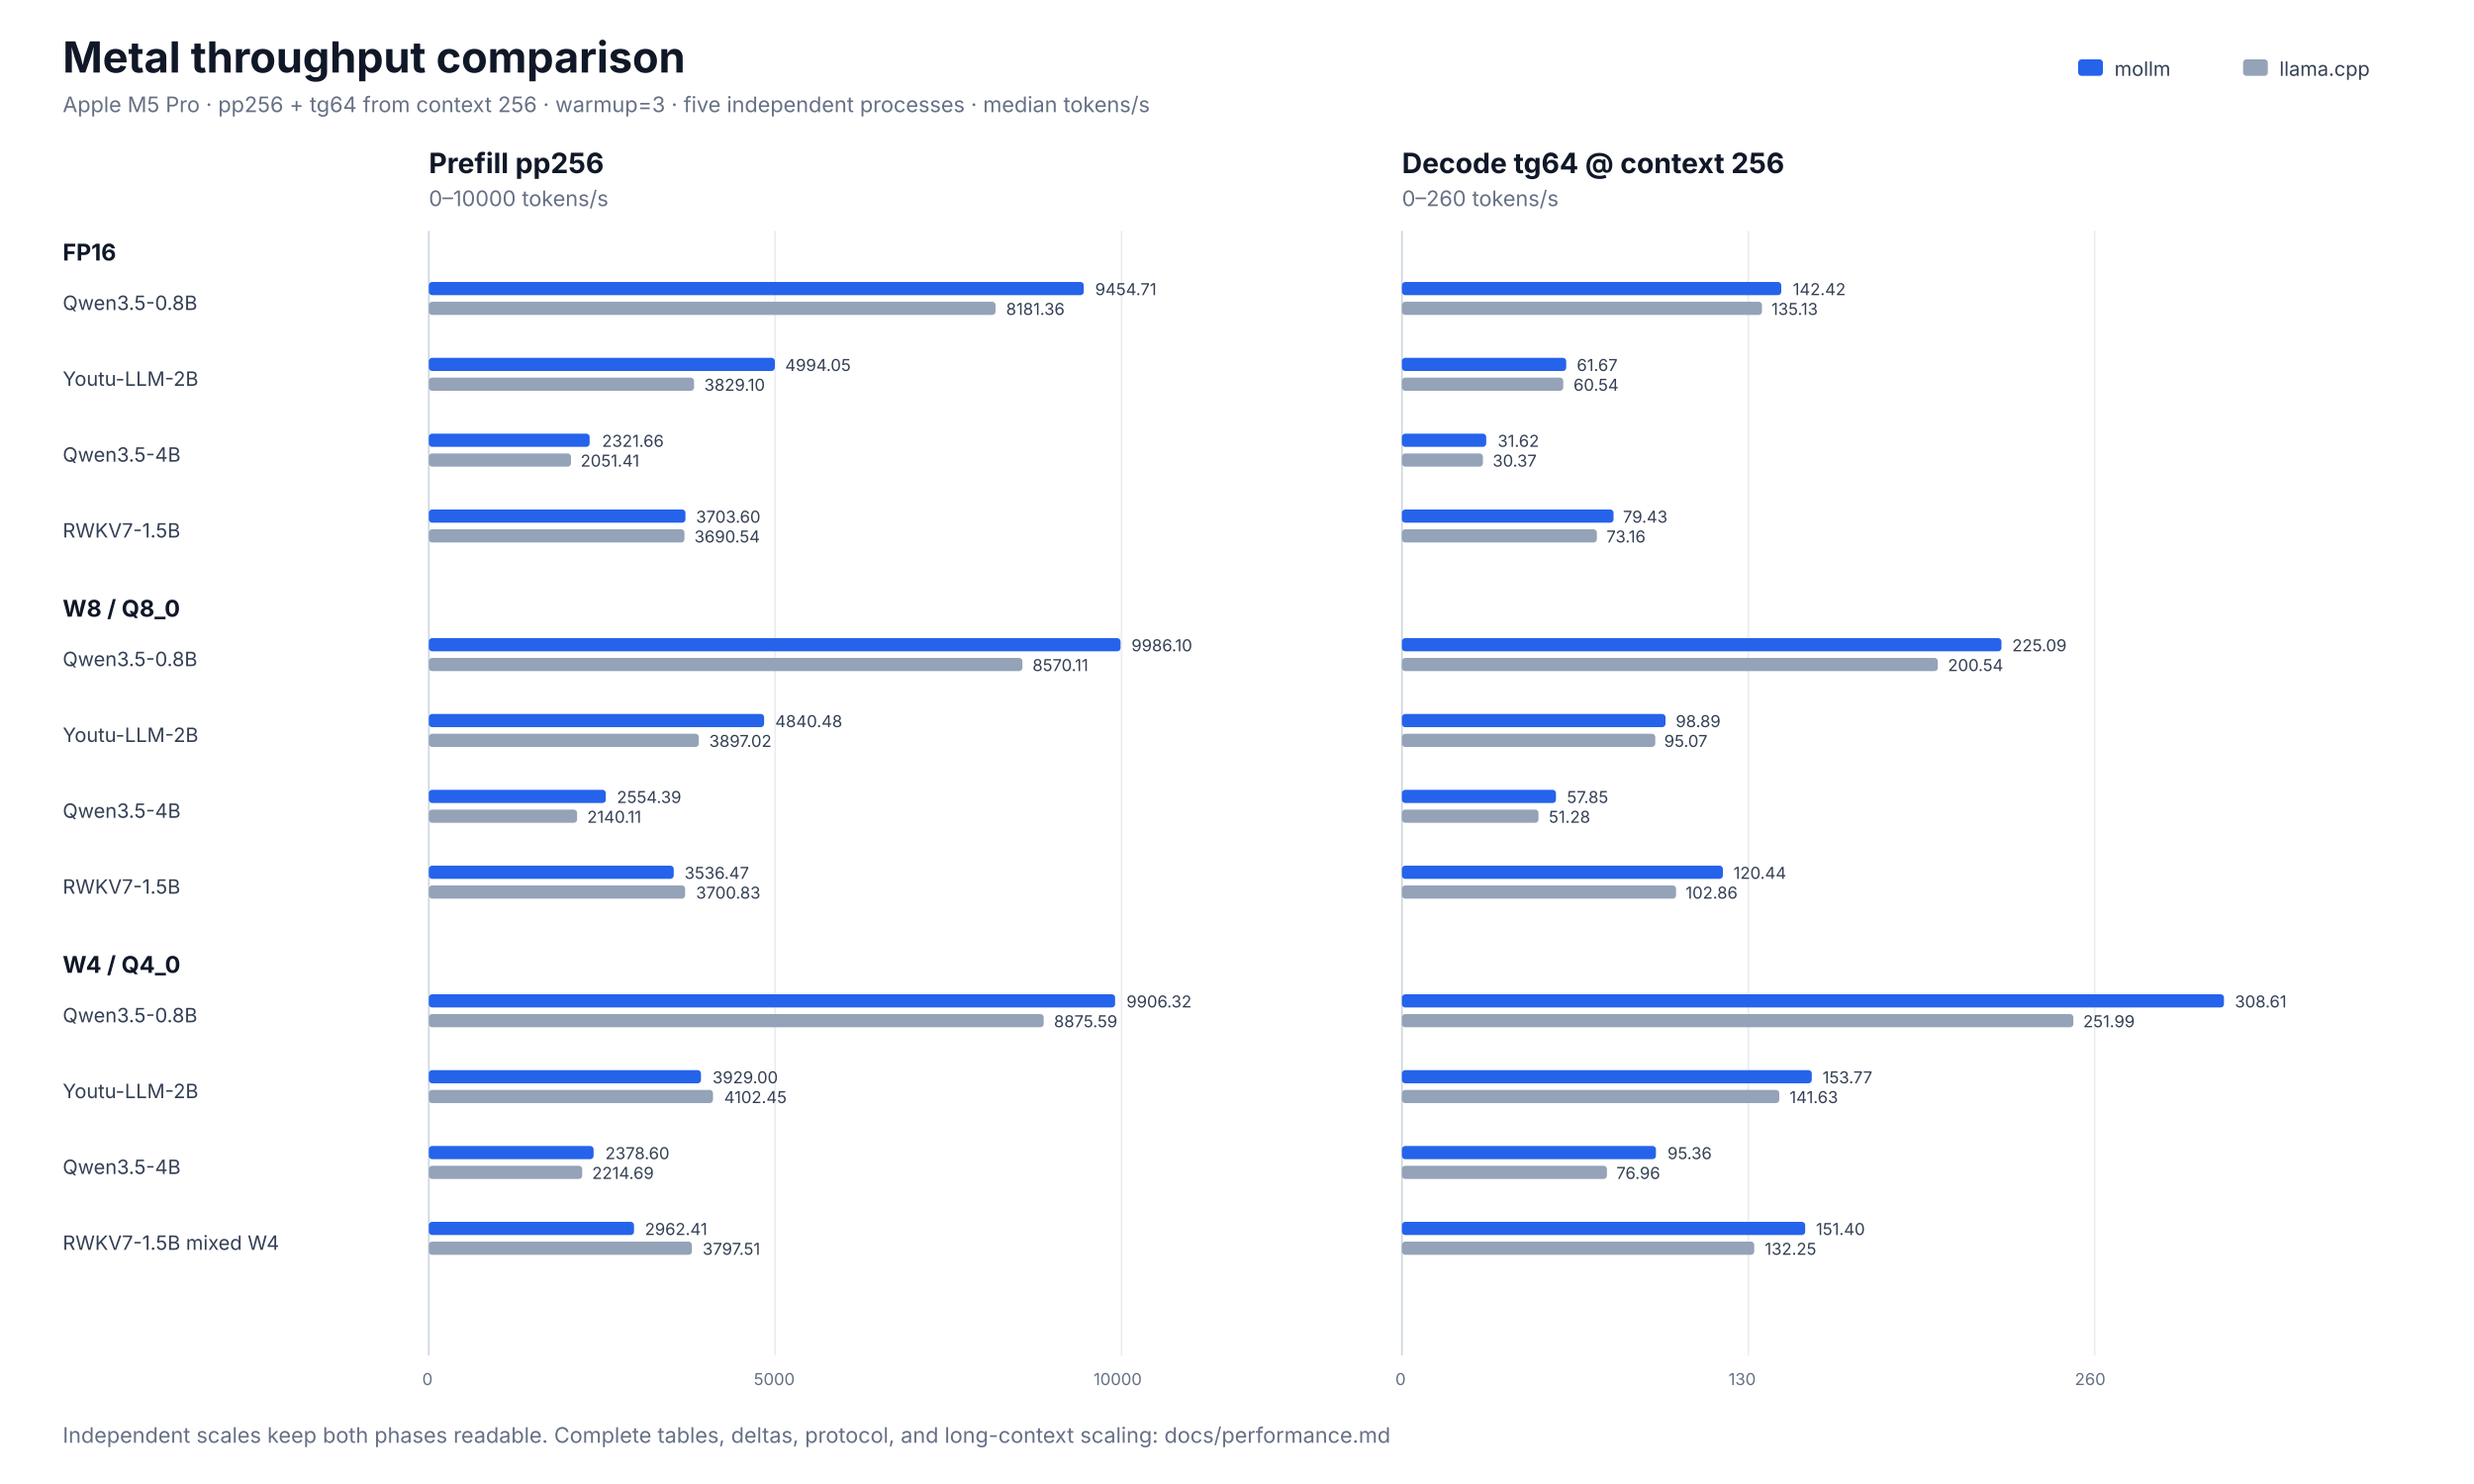
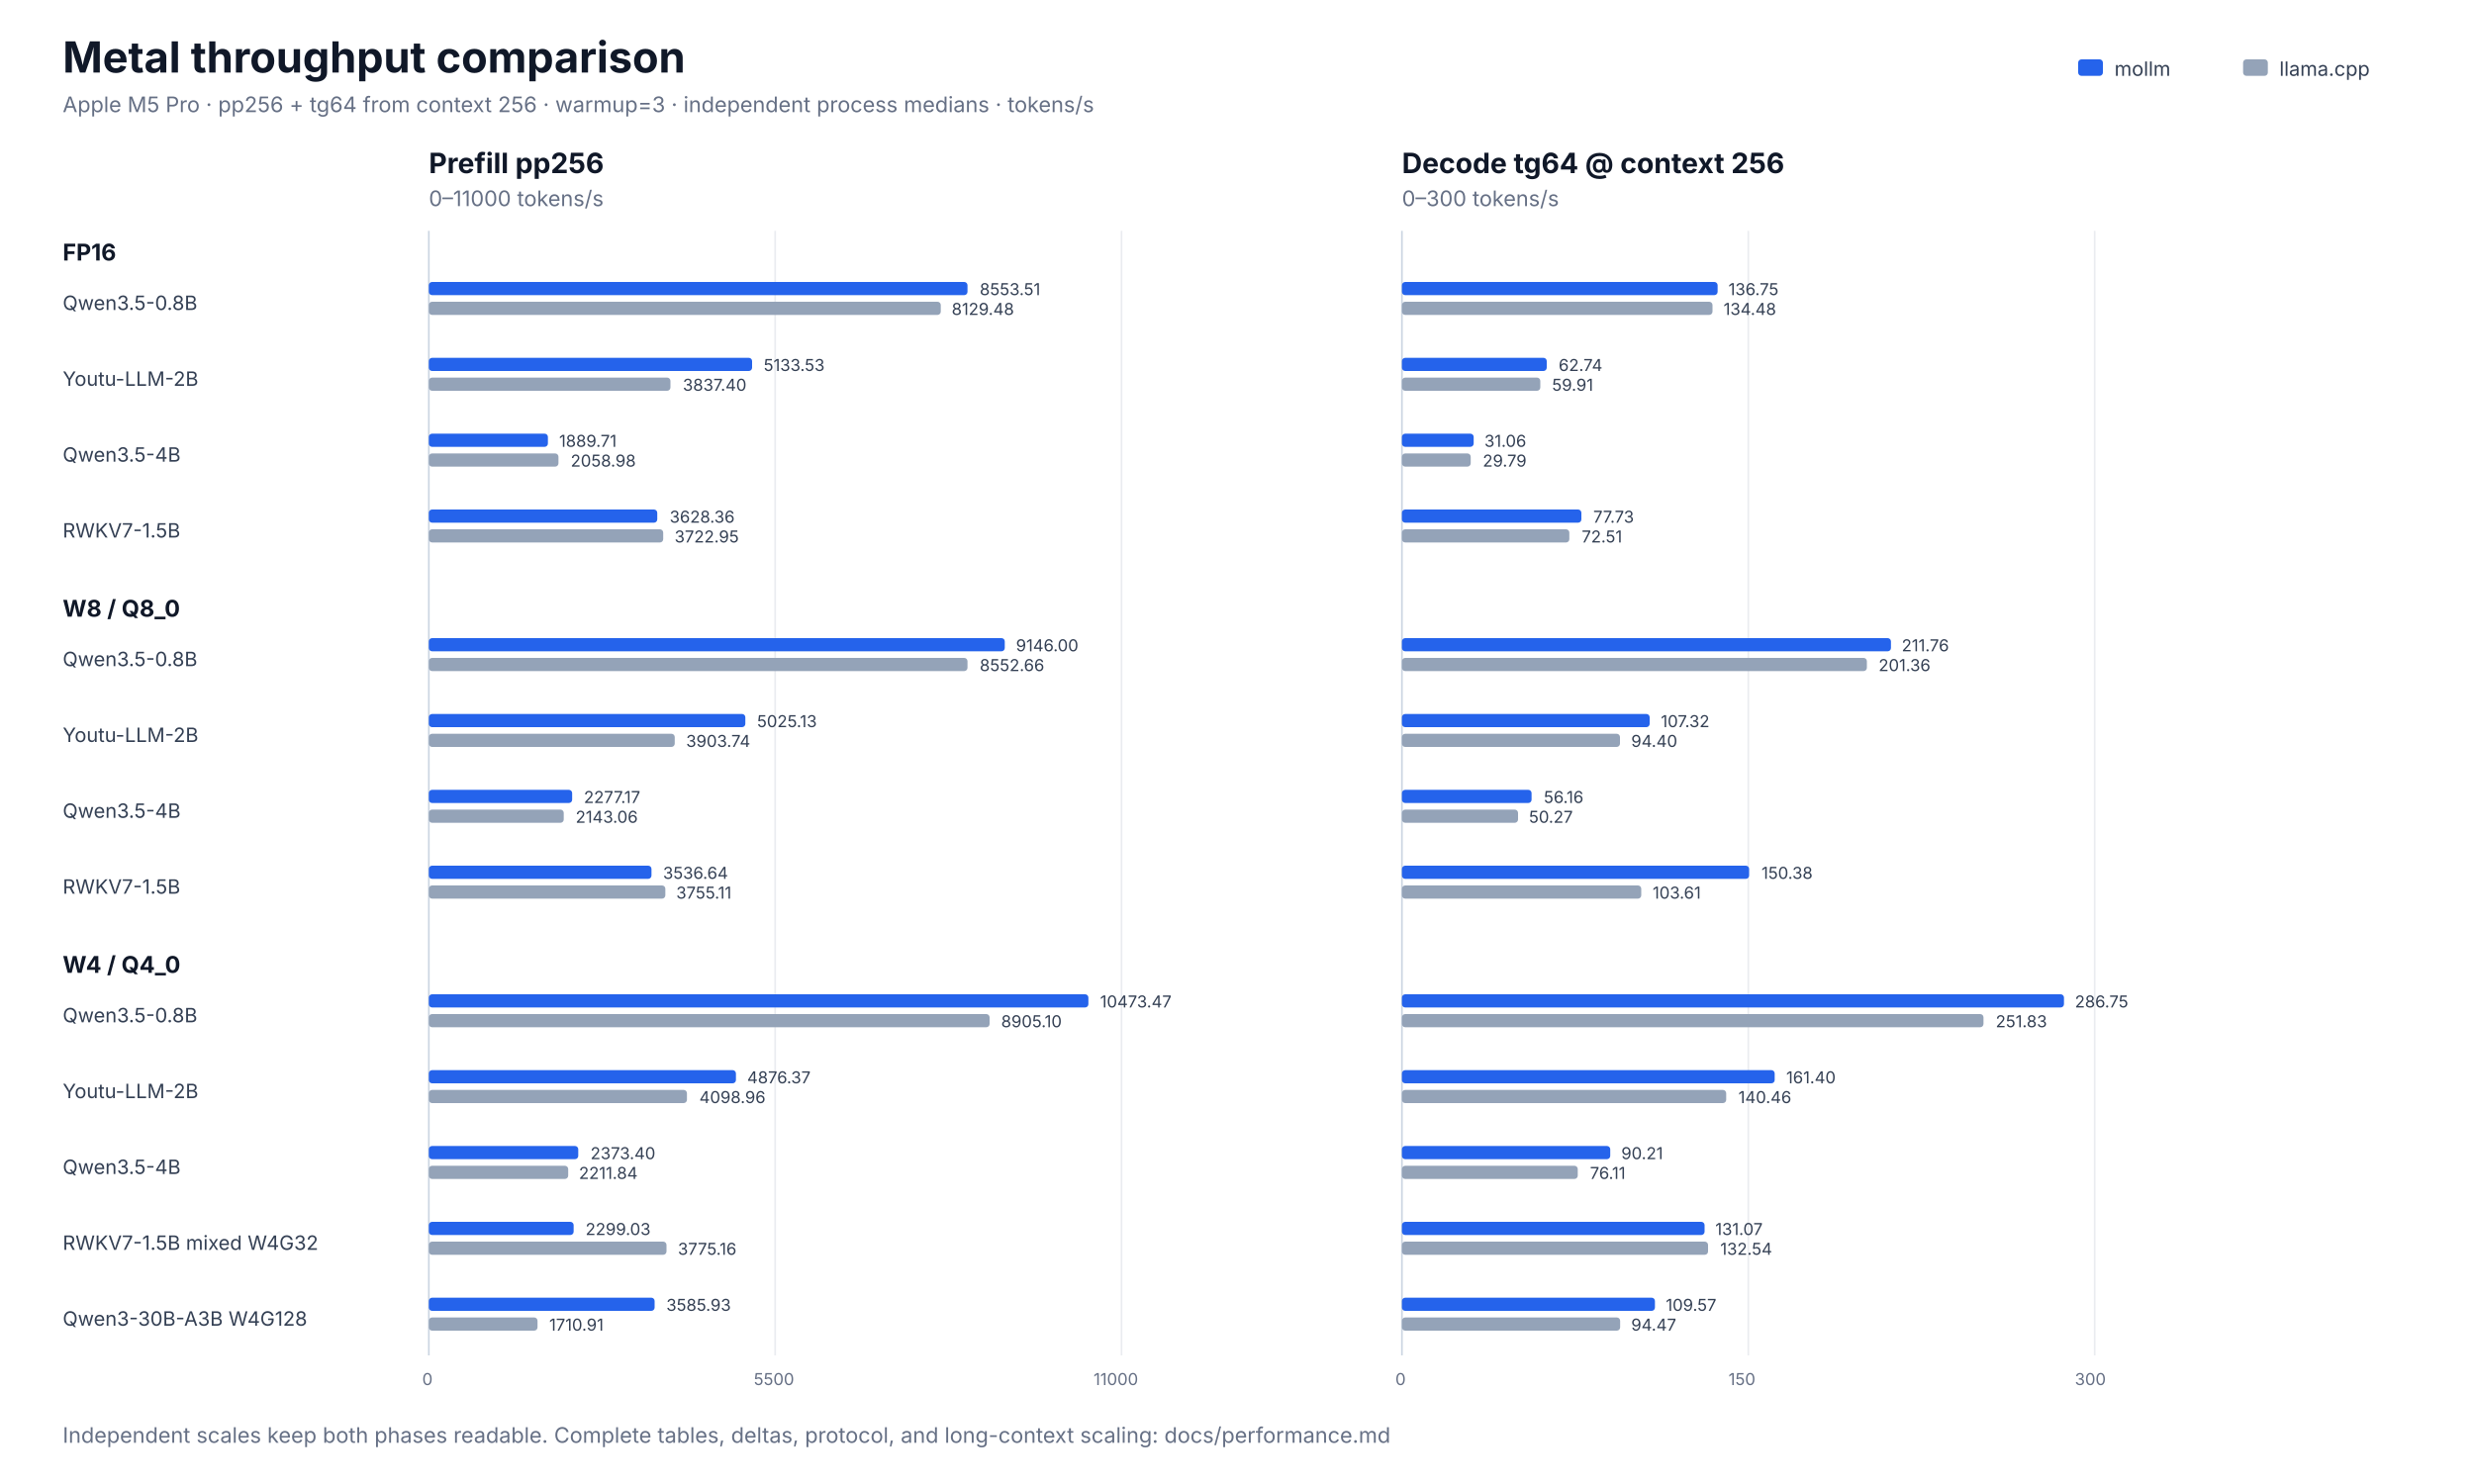
<svg xmlns="http://www.w3.org/2000/svg" width="1500" height="900" viewBox="0 0 1500 900" role="img" aria-labelledby="title desc">
  <rect width="1500" height="900" fill="#fff" />
  <style>
    .title{font:700 26px -apple-system,BlinkMacSystemFont,"Segoe UI",sans-serif;fill:#101828}.subtitle{font:13px -apple-system,BlinkMacSystemFont,"Segoe UI",sans-serif;fill:#667085}.head{font:700 17px -apple-system,BlinkMacSystemFont,"Segoe UI",sans-serif;fill:#101828}.section{font:700 14px -apple-system,BlinkMacSystemFont,"Segoe UI",sans-serif;fill:#101828}.label{font:12px -apple-system,BlinkMacSystemFont,"Segoe UI",sans-serif;fill:#344054}.value{font:10px -apple-system,BlinkMacSystemFont,"Segoe UI",sans-serif;fill:#344054}.tick{font:10px -apple-system,BlinkMacSystemFont,"Segoe UI",sans-serif;fill:#667085}.m{fill:#2563eb}.l{fill:#94a3b8}.grid{stroke:#eaecf0;stroke-width:1}.axis{stroke:#cbd5e1;stroke-width:1}
  </style>
  <text x="38" y="44" class="title">Metal throughput comparison</text>
-   <text x="38" y="68" class="subtitle">Apple M5 Pro · pp256 + tg64 from context 256 · warmup=3 · five independent processes · median tokens/s</text>
+   <text x="38" y="68" class="subtitle">Apple M5 Pro · pp256 + tg64 from context 256 · warmup=3 · independent process medians · tokens/s</text>
  <rect x="1260" y="36" width="15" height="10" rx="2" class="m" />
  <text x="1282" y="46" class="label">mollm</text>
  <rect x="1360" y="36" width="15" height="10" rx="2" class="l" />
  <text x="1382" y="46" class="label">llama.cpp</text>
  <text x="260" y="105" class="head">Prefill pp256</text>
  <text x="850" y="105" class="head">Decode tg64 @ context 256</text>
-   <text x="260" y="125" class="subtitle">0–10000 tokens/s</text>
-   <text x="850" y="125" class="subtitle">0–260 tokens/s</text>
+   <text x="260" y="125" class="subtitle">0–11000 tokens/s</text>
+   <text x="850" y="125" class="subtitle">0–300 tokens/s</text>
  <line x1="260" y1="140" x2="260" y2="822" class="axis" />
  <line x1="850" y1="140" x2="850" y2="822" class="axis" />
  <line x1="470" y1="140" x2="470" y2="822" class="grid" />
  <line x1="680" y1="140" x2="680" y2="822" class="grid" />
  <line x1="1060" y1="140" x2="1060" y2="822" class="grid" />
  <line x1="1270" y1="140" x2="1270" y2="822" class="grid" />
  <text x="256" y="840" class="tick">0</text>
-   <text x="457" y="840" class="tick">5000</text>
-   <text x="663" y="840" class="tick">10000</text>
+   <text x="457" y="840" class="tick">5500</text>
+   <text x="663" y="840" class="tick">11000</text>
  <text x="846" y="840" class="tick">0</text>
-   <text x="1048" y="840" class="tick">130</text>
-   <text x="1258" y="840" class="tick">260</text>
+   <text x="1048" y="840" class="tick">150</text>
+   <text x="1258" y="840" class="tick">300</text>
  <text x="38" y="158" class="section">FP16</text>
  <text x="38" y="188" class="label">Qwen3.5-0.8B</text>
-   <rect x="260" y="171" width="397.1" height="8" rx="2" class="m" />
-   <rect x="260" y="183" width="343.6" height="8" rx="2" class="l" />
-   <text x="664" y="179" class="value">9454.71</text>
-   <text x="610" y="191" class="value">8181.36</text>
-   <rect x="850" y="171" width="230.0" height="8" rx="2" class="m" />
-   <rect x="850" y="183" width="218.3" height="8" rx="2" class="l" />
-   <text x="1087" y="179" class="value">142.42</text>
-   <text x="1074" y="191" class="value">135.13</text>
+   <rect x="260" y="171" width="326.6" height="8" rx="2" class="m" />
+   <rect x="260" y="183" width="310.4" height="8" rx="2" class="l" />
+   <text x="594" y="179" class="value">8553.51</text>
+   <text x="577" y="191" class="value">8129.48</text>
+   <rect x="850" y="171" width="191.4" height="8" rx="2" class="m" />
+   <rect x="850" y="183" width="188.3" height="8" rx="2" class="l" />
+   <text x="1048" y="179" class="value">136.75</text>
+   <text x="1045" y="191" class="value">134.48</text>
  <text x="38" y="234" class="label">Youtu-LLM-2B</text>
-   <rect x="260" y="217" width="209.8" height="8" rx="2" class="m" />
-   <rect x="260" y="229" width="160.8" height="8" rx="2" class="l" />
-   <text x="476" y="225" class="value">4994.05</text>
-   <text x="427" y="237" class="value">3829.10</text>
-   <rect x="850" y="217" width="99.6" height="8" rx="2" class="m" />
-   <rect x="850" y="229" width="97.8" height="8" rx="2" class="l" />
-   <text x="956" y="225" class="value">61.67</text>
-   <text x="954" y="237" class="value">60.54</text>
+   <rect x="260" y="217" width="196.0" height="8" rx="2" class="m" />
+   <rect x="260" y="229" width="146.5" height="8" rx="2" class="l" />
+   <text x="463" y="225" class="value">5133.53</text>
+   <text x="414" y="237" class="value">3837.40</text>
+   <rect x="850" y="217" width="87.8" height="8" rx="2" class="m" />
+   <rect x="850" y="229" width="83.9" height="8" rx="2" class="l" />
+   <text x="945" y="225" class="value">62.74</text>
+   <text x="941" y="237" class="value">59.91</text>
  <text x="38" y="280" class="label">Qwen3.5-4B</text>
-   <rect x="260" y="263" width="97.5" height="8" rx="2" class="m" />
-   <rect x="260" y="275" width="86.2" height="8" rx="2" class="l" />
-   <text x="365" y="271" class="value">2321.66</text>
-   <text x="352" y="283" class="value">2051.41</text>
-   <rect x="850" y="263" width="51.1" height="8" rx="2" class="m" />
-   <rect x="850" y="275" width="49.1" height="8" rx="2" class="l" />
-   <text x="908" y="271" class="value">31.62</text>
-   <text x="905" y="283" class="value">30.37</text>
+   <rect x="260" y="263" width="72.2" height="8" rx="2" class="m" />
+   <rect x="260" y="275" width="78.6" height="8" rx="2" class="l" />
+   <text x="339" y="271" class="value">1889.71</text>
+   <text x="346" y="283" class="value">2058.98</text>
+   <rect x="850" y="263" width="43.5" height="8" rx="2" class="m" />
+   <rect x="850" y="275" width="41.7" height="8" rx="2" class="l" />
+   <text x="900" y="271" class="value">31.06</text>
+   <text x="899" y="283" class="value">29.79</text>
  <text x="38" y="326" class="label">RWKV7-1.5B</text>
-   <rect x="260" y="309" width="155.6" height="8" rx="2" class="m" />
-   <rect x="260" y="321" width="155.0" height="8" rx="2" class="l" />
-   <text x="422" y="317" class="value">3703.60</text>
-   <text x="421" y="329" class="value">3690.54</text>
-   <rect x="850" y="309" width="128.3" height="8" rx="2" class="m" />
-   <rect x="850" y="321" width="118.2" height="8" rx="2" class="l" />
-   <text x="984" y="317" class="value">79.43</text>
-   <text x="974" y="329" class="value">73.16</text>
+   <rect x="260" y="309" width="138.5" height="8" rx="2" class="m" />
+   <rect x="260" y="321" width="142.1" height="8" rx="2" class="l" />
+   <text x="406" y="317" class="value">3628.36</text>
+   <text x="409" y="329" class="value">3722.95</text>
+   <rect x="850" y="309" width="108.8" height="8" rx="2" class="m" />
+   <rect x="850" y="321" width="101.5" height="8" rx="2" class="l" />
+   <text x="966" y="317" class="value">77.73</text>
+   <text x="959" y="329" class="value">72.51</text>
  <text x="38" y="374" class="section">W8 / Q8_0</text>
  <text x="38" y="404" class="label">Qwen3.5-0.8B</text>
-   <rect x="260" y="387" width="419.4" height="8" rx="2" class="m" />
-   <rect x="260" y="399" width="359.9" height="8" rx="2" class="l" />
-   <text x="686" y="395" class="value">9986.10</text>
-   <text x="626" y="407" class="value">8570.11</text>
-   <rect x="850" y="387" width="363.5" height="8" rx="2" class="m" />
-   <rect x="850" y="399" width="324.9" height="8" rx="2" class="l" />
-   <text x="1220" y="395" class="value">225.09</text>
-   <text x="1181" y="407" class="value">200.54</text>
+   <rect x="260" y="387" width="349.2" height="8" rx="2" class="m" />
+   <rect x="260" y="399" width="326.6" height="8" rx="2" class="l" />
+   <text x="616" y="395" class="value">9146.00</text>
+   <text x="594" y="407" class="value">8552.66</text>
+   <rect x="850" y="387" width="296.5" height="8" rx="2" class="m" />
+   <rect x="850" y="399" width="281.9" height="8" rx="2" class="l" />
+   <text x="1153" y="395" class="value">211.76</text>
+   <text x="1139" y="407" class="value">201.36</text>
  <text x="38" y="450" class="label">Youtu-LLM-2B</text>
-   <rect x="260" y="433" width="203.3" height="8" rx="2" class="m" />
-   <rect x="260" y="445" width="163.7" height="8" rx="2" class="l" />
-   <text x="470" y="441" class="value">4840.48</text>
-   <text x="430" y="453" class="value">3897.02</text>
-   <rect x="850" y="433" width="159.8" height="8" rx="2" class="m" />
-   <rect x="850" y="445" width="153.6" height="8" rx="2" class="l" />
-   <text x="1016" y="441" class="value">98.89</text>
-   <text x="1009" y="453" class="value">95.07</text>
+   <rect x="260" y="433" width="191.9" height="8" rx="2" class="m" />
+   <rect x="260" y="445" width="149.1" height="8" rx="2" class="l" />
+   <text x="459" y="441" class="value">5025.13</text>
+   <text x="416" y="453" class="value">3903.74</text>
+   <rect x="850" y="433" width="150.2" height="8" rx="2" class="m" />
+   <rect x="850" y="445" width="132.2" height="8" rx="2" class="l" />
+   <text x="1007" y="441" class="value">107.32</text>
+   <text x="989" y="453" class="value">94.40</text>
  <text x="38" y="496" class="label">Qwen3.5-4B</text>
-   <rect x="260" y="479" width="107.3" height="8" rx="2" class="m" />
-   <rect x="260" y="491" width="89.9" height="8" rx="2" class="l" />
-   <text x="374" y="487" class="value">2554.39</text>
-   <text x="356" y="499" class="value">2140.11</text>
-   <rect x="850" y="479" width="93.4" height="8" rx="2" class="m" />
-   <rect x="850" y="491" width="82.8" height="8" rx="2" class="l" />
-   <text x="950" y="487" class="value">57.85</text>
-   <text x="939" y="499" class="value">51.28</text>
+   <rect x="260" y="479" width="86.9" height="8" rx="2" class="m" />
+   <rect x="260" y="491" width="81.8" height="8" rx="2" class="l" />
+   <text x="354" y="487" class="value">2277.17</text>
+   <text x="349" y="499" class="value">2143.06</text>
+   <rect x="850" y="479" width="78.6" height="8" rx="2" class="m" />
+   <rect x="850" y="491" width="70.4" height="8" rx="2" class="l" />
+   <text x="936" y="487" class="value">56.16</text>
+   <text x="927" y="499" class="value">50.27</text>
  <text x="38" y="542" class="label">RWKV7-1.5B</text>
-   <rect x="260" y="525" width="148.5" height="8" rx="2" class="m" />
-   <rect x="260" y="537" width="155.4" height="8" rx="2" class="l" />
-   <text x="415" y="533" class="value">3536.47</text>
-   <text x="422" y="545" class="value">3700.83</text>
-   <rect x="850" y="525" width="194.6" height="8" rx="2" class="m" />
-   <rect x="850" y="537" width="166.2" height="8" rx="2" class="l" />
-   <text x="1051" y="533" class="value">120.44</text>
-   <text x="1022" y="545" class="value">102.86</text>
+   <rect x="260" y="525" width="135.0" height="8" rx="2" class="m" />
+   <rect x="260" y="537" width="143.4" height="8" rx="2" class="l" />
+   <text x="402" y="533" class="value">3536.64</text>
+   <text x="410" y="545" class="value">3755.11</text>
+   <rect x="850" y="525" width="210.5" height="8" rx="2" class="m" />
+   <rect x="850" y="537" width="145.1" height="8" rx="2" class="l" />
+   <text x="1068" y="533" class="value">150.38</text>
+   <text x="1002" y="545" class="value">103.61</text>
  <text x="38" y="590" class="section">W4 / Q4_0</text>
  <text x="38" y="620" class="label">Qwen3.5-0.8B</text>
-   <rect x="260" y="603" width="416.1" height="8" rx="2" class="m" />
-   <rect x="260" y="615" width="372.8" height="8" rx="2" class="l" />
-   <text x="683" y="611" class="value">9906.32</text>
-   <text x="639" y="623" class="value">8875.59</text>
-   <rect x="850" y="603" width="498.4" height="8" rx="2" class="m" />
-   <rect x="850" y="615" width="407.1" height="8" rx="2" class="l" />
-   <text x="1355" y="611" class="value">308.61</text>
-   <text x="1263" y="623" class="value">251.99</text>
+   <rect x="260" y="603" width="399.9" height="8" rx="2" class="m" />
+   <rect x="260" y="615" width="340.0" height="8" rx="2" class="l" />
+   <text x="667" y="611" class="value">10473.47</text>
+   <text x="607" y="623" class="value">8905.10</text>
+   <rect x="850" y="603" width="401.4" height="8" rx="2" class="m" />
+   <rect x="850" y="615" width="352.6" height="8" rx="2" class="l" />
+   <text x="1258" y="611" class="value">286.75</text>
+   <text x="1210" y="623" class="value">251.83</text>
  <text x="38" y="666" class="label">Youtu-LLM-2B</text>
-   <rect x="260" y="649" width="165.0" height="8" rx="2" class="m" />
-   <rect x="260" y="661" width="172.3" height="8" rx="2" class="l" />
-   <text x="432" y="657" class="value">3929.00</text>
-   <text x="439" y="669" class="value">4102.45</text>
-   <rect x="850" y="649" width="248.5" height="8" rx="2" class="m" />
-   <rect x="850" y="661" width="228.8" height="8" rx="2" class="l" />
-   <text x="1105" y="657" class="value">153.77</text>
-   <text x="1085" y="669" class="value">141.63</text>
+   <rect x="260" y="649" width="186.2" height="8" rx="2" class="m" />
+   <rect x="260" y="661" width="156.5" height="8" rx="2" class="l" />
+   <text x="453" y="657" class="value">4876.37</text>
+   <text x="424" y="669" class="value">4098.96</text>
+   <rect x="850" y="649" width="226.0" height="8" rx="2" class="m" />
+   <rect x="850" y="661" width="196.6" height="8" rx="2" class="l" />
+   <text x="1083" y="657" class="value">161.40</text>
+   <text x="1054" y="669" class="value">140.46</text>
  <text x="38" y="712" class="label">Qwen3.5-4B</text>
-   <rect x="260" y="695" width="99.9" height="8" rx="2" class="m" />
-   <rect x="260" y="707" width="93.0" height="8" rx="2" class="l" />
-   <text x="367" y="703" class="value">2378.60</text>
-   <text x="359" y="715" class="value">2214.69</text>
-   <rect x="850" y="695" width="154.0" height="8" rx="2" class="m" />
-   <rect x="850" y="707" width="124.3" height="8" rx="2" class="l" />
-   <text x="1011" y="703" class="value">95.36</text>
-   <text x="980" y="715" class="value">76.96</text>
-   <text x="38" y="758" class="label">RWKV7-1.5B mixed W4</text>
-   <rect x="260" y="741" width="124.4" height="8" rx="2" class="m" />
-   <rect x="260" y="753" width="159.5" height="8" rx="2" class="l" />
-   <text x="391" y="749" class="value">2962.41</text>
-   <text x="426" y="761" class="value">3797.51</text>
-   <rect x="850" y="741" width="244.5" height="8" rx="2" class="m" />
-   <rect x="850" y="753" width="213.6" height="8" rx="2" class="l" />
-   <text x="1101" y="749" class="value">151.40</text>
-   <text x="1070" y="761" class="value">132.25</text>
+   <rect x="260" y="695" width="90.6" height="8" rx="2" class="m" />
+   <rect x="260" y="707" width="84.5" height="8" rx="2" class="l" />
+   <text x="358" y="703" class="value">2373.40</text>
+   <text x="351" y="715" class="value">2211.84</text>
+   <rect x="850" y="695" width="126.3" height="8" rx="2" class="m" />
+   <rect x="850" y="707" width="106.6" height="8" rx="2" class="l" />
+   <text x="983" y="703" class="value">90.21</text>
+   <text x="964" y="715" class="value">76.11</text>
+   <text x="38" y="758" class="label">RWKV7-1.5B mixed W4G32</text>
+   <rect x="260" y="741" width="87.8" height="8" rx="2" class="m" />
+   <rect x="260" y="753" width="144.1" height="8" rx="2" class="l" />
+   <text x="355" y="749" class="value">2299.03</text>
+   <text x="411" y="761" class="value">3775.16</text>
+   <rect x="850" y="741" width="183.5" height="8" rx="2" class="m" />
+   <rect x="850" y="753" width="185.6" height="8" rx="2" class="l" />
+   <text x="1040" y="749" class="value">131.07</text>
+   <text x="1043" y="761" class="value">132.54</text>
+   <text x="38" y="804" class="label">Qwen3-30B-A3B W4G128</text>
+   <rect x="260" y="787" width="136.9" height="8" rx="2" class="m" />
+   <rect x="260" y="799" width="65.9" height="8" rx="2" class="l" />
+   <text x="404" y="795" class="value">3585.93</text>
+   <text x="333" y="807" class="value">1710.91</text>
+   <rect x="850" y="787" width="153.4" height="8" rx="2" class="m" />
+   <rect x="850" y="799" width="132.3" height="8" rx="2" class="l" />
+   <text x="1010" y="795" class="value">109.57</text>
+   <text x="989" y="807" class="value">94.47</text>
  <text x="38" y="875" class="subtitle">Independent scales keep both phases readable. Complete tables, deltas, protocol, and long-context scaling: docs/performance.md</text>
</svg>
